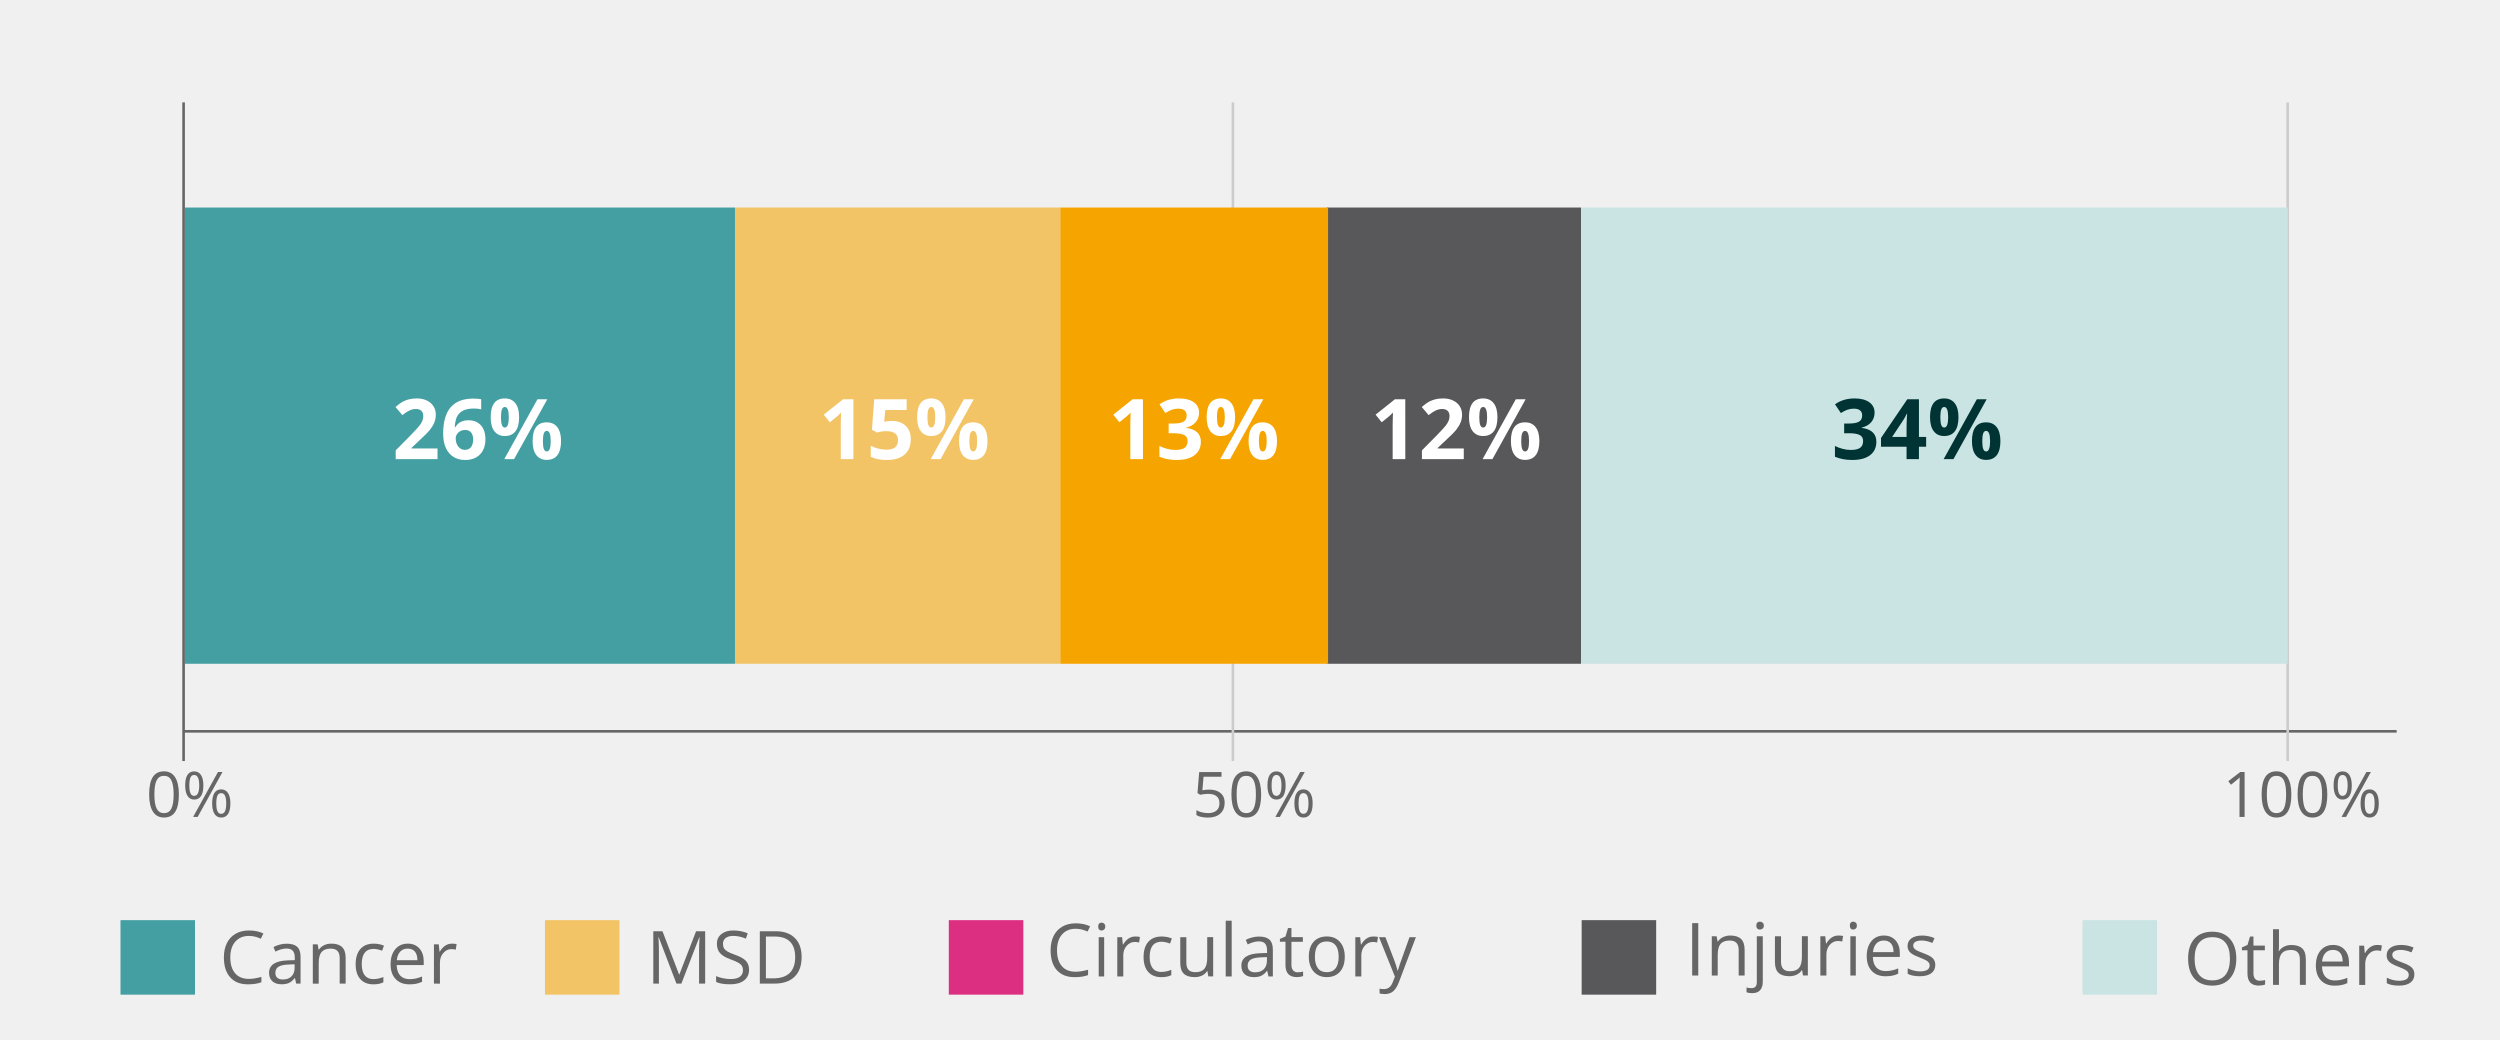
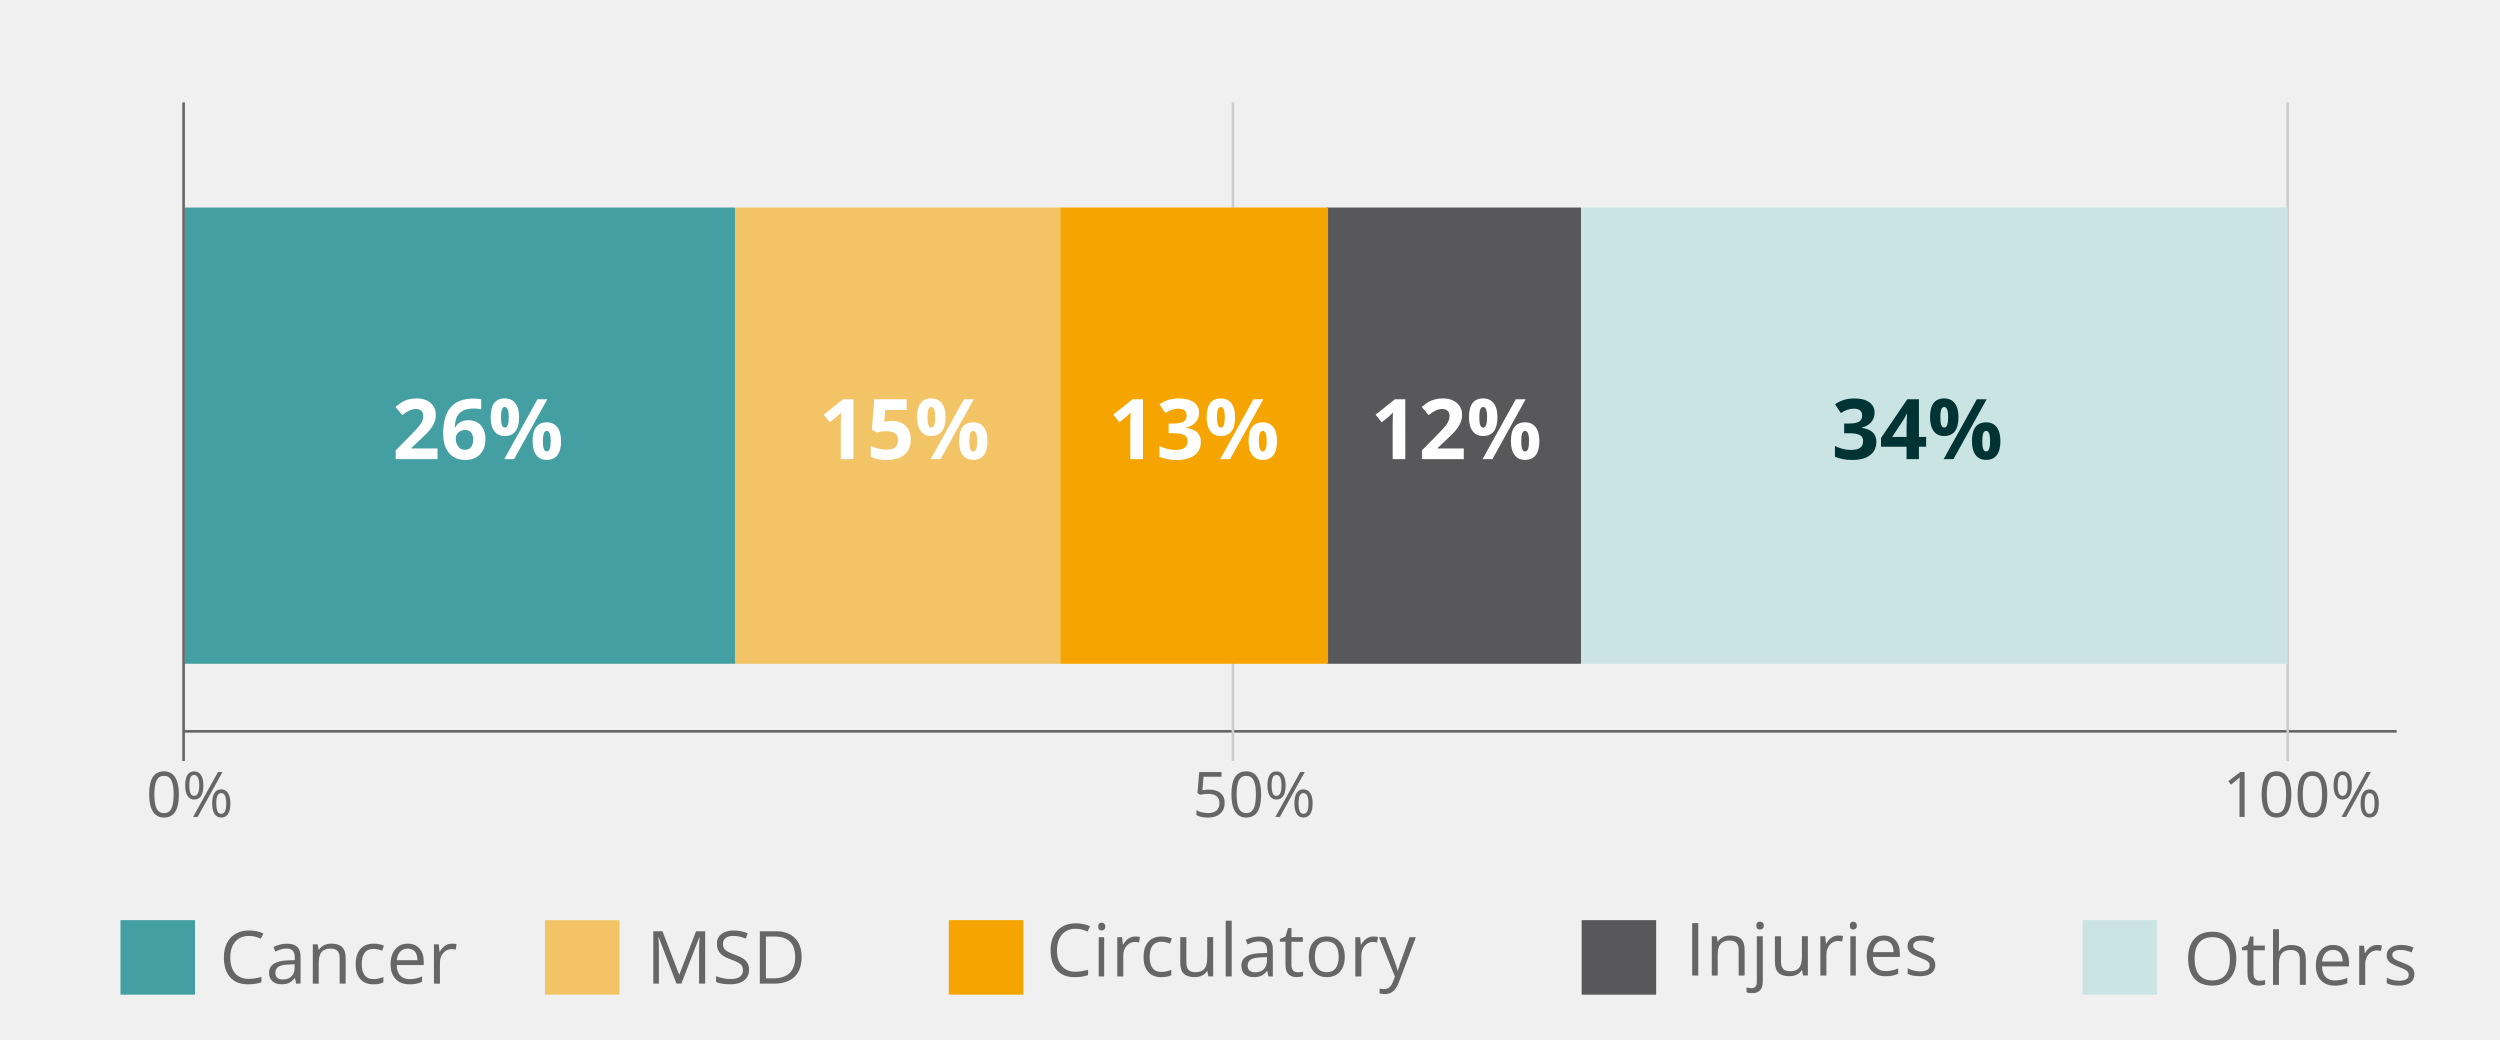
<svg xmlns="http://www.w3.org/2000/svg" version="1.1" id="Capa_1" x="0px" y="0px" width="477px" height="198.425px" viewBox="0 0 477 198.425" enable-background="new 0 0 477 198.425" xml:space="preserve">
  <g id="Capa_1_1_">
</g>
  <rect x="35.281" y="39.598" fill="#449FA2" width="104.954" height="87.048" />
  <line fill="none" stroke="#666666" stroke-width="0.5" stroke-miterlimit="10" x1="35.029" y1="139.537" x2="457.282" y2="139.537" />
  <g>
    <line fill="none" stroke="#CCCCCC" stroke-width="0.5" stroke-miterlimit="10" x1="235.24" y1="145.203" x2="235.24" y2="19.535" />
    <line fill="none" stroke="#CCCCCC" stroke-width="0.5" stroke-miterlimit="10" x1="436.49" y1="145.203" x2="436.49" y2="19.535" />
  </g>
  <g>
    <path fill="#666666" d="M28.46,151.57c0-1.488,0.229-2.598,0.699-3.318c0.466-0.721,1.178-1.082,2.134-1.082   c0.929,0,1.634,0.377,2.116,1.129c0.479,0.758,0.723,1.85,0.723,3.273c0,1.479-0.232,2.588-0.699,3.316   c-0.467,0.73-1.18,1.098-2.14,1.098c-0.925,0-1.628-0.375-2.11-1.121C28.702,154.115,28.46,153.018,28.46,151.57z M29.456,151.57   c0,1.244,0.146,2.148,0.438,2.717c0.293,0.566,0.759,0.854,1.397,0.854c0.646,0,1.116-0.287,1.402-0.86   c0.291-0.572,0.438-1.48,0.438-2.701c0-1.229-0.146-2.127-0.438-2.697c-0.292-0.569-0.759-0.854-1.402-0.854   c-0.645,0-1.104,0.279-1.397,0.847C29.603,149.425,29.456,150.328,29.456,151.57z" />
    <path fill="#666666" d="M35.333,149.854c0-0.886,0.145-1.554,0.433-2.002c0.289-0.446,0.717-0.672,1.281-0.672   c0.563,0,0.997,0.229,1.3,0.694c0.305,0.465,0.455,1.125,0.455,1.979c0,0.895-0.147,1.564-0.445,2.021   c-0.298,0.455-0.729,0.685-1.31,0.685c-0.542,0-0.963-0.231-1.264-0.697C35.484,151.396,35.333,150.727,35.333,149.854z    M36.124,149.854c0,0.666,0.067,1.164,0.217,1.496c0.146,0.334,0.38,0.5,0.706,0.5c0.644,0,0.964-0.666,0.964-1.996   c0-1.326-0.32-1.987-0.964-1.987c-0.325,0-0.563,0.164-0.706,0.493S36.124,149.188,36.124,149.854z M36.848,155.869l4.739-8.566   h0.864l-4.739,8.566H36.848z M40.479,153.289c0-0.887,0.146-1.555,0.438-2.002c0.29-0.449,0.718-0.676,1.286-0.676   c0.552,0,0.979,0.229,1.292,0.688c0.309,0.459,0.463,1.121,0.463,1.988c0,0.887-0.148,1.562-0.446,2.014   c-0.297,0.455-0.732,0.688-1.309,0.688c-0.557,0-0.979-0.23-1.274-0.693C40.626,154.824,40.479,154.158,40.479,153.289z    M41.27,153.289c0,0.668,0.071,1.166,0.217,1.494c0.146,0.328,0.387,0.492,0.711,0.492c0.329,0,0.572-0.16,0.729-0.486   c0.157-0.324,0.235-0.824,0.235-1.5c0-0.666-0.078-1.162-0.235-1.479c-0.155-0.322-0.398-0.479-0.729-0.479   c-0.326,0-0.563,0.158-0.711,0.479C41.341,152.126,41.27,152.623,41.27,153.289z" />
  </g>
  <g>
    <path fill="#666666" d="M228.276,155.518v-0.938c0.272,0.174,0.612,0.313,1.021,0.412c0.406,0.098,0.808,0.146,1.201,0.146   c0.688,0,1.222-0.16,1.604-0.48c0.381-0.324,0.57-0.791,0.57-1.402c0-1.189-0.732-1.787-2.199-1.787   c-0.371,0-0.867,0.059-1.489,0.17l-0.504-0.32l0.325-4.008h4.261v0.895h-3.43l-0.217,2.574c0.449-0.08,0.896-0.121,1.342-0.121   c0.903,0,1.613,0.225,2.132,0.666c0.521,0.443,0.776,1.055,0.776,1.824c0,0.891-0.282,1.584-0.852,2.09   c-0.563,0.508-1.343,0.76-2.335,0.76C229.52,155.986,228.783,155.83,228.276,155.518z" />
    <path fill="#666666" d="M234.955,151.57c0-1.488,0.229-2.598,0.694-3.318c0.471-0.721,1.183-1.082,2.139-1.082   c0.929,0,1.634,0.377,2.112,1.129c0.48,0.758,0.728,1.85,0.728,3.273c0,1.479-0.232,2.588-0.699,3.316   c-0.467,0.73-1.18,1.098-2.14,1.098c-0.93,0-1.628-0.375-2.11-1.121C235.196,154.115,234.955,153.018,234.955,151.57z    M235.951,151.57c0,1.244,0.146,2.148,0.438,2.717c0.293,0.566,0.76,0.854,1.398,0.854c0.646,0,1.111-0.287,1.402-0.86   c0.291-0.572,0.438-1.48,0.438-2.701c0-1.229-0.146-2.127-0.438-2.697c-0.292-0.569-0.758-0.854-1.402-0.854   s-1.105,0.279-1.398,0.847C236.096,149.425,235.951,150.328,235.951,151.57z" />
    <path fill="#666666" d="M241.828,149.854c0-0.886,0.143-1.554,0.432-2.002c0.289-0.446,0.717-0.672,1.281-0.672   c0.563,0,0.998,0.229,1.301,0.694c0.305,0.465,0.455,1.125,0.455,1.979c0,0.895-0.148,1.564-0.445,2.021   c-0.299,0.455-0.729,0.685-1.311,0.685c-0.541,0-0.963-0.231-1.269-0.697C241.979,151.396,241.828,150.727,241.828,149.854z    M242.619,149.854c0,0.666,0.067,1.164,0.217,1.496c0.145,0.334,0.379,0.5,0.705,0.5c0.645,0,0.965-0.666,0.965-1.996   c0-1.326-0.32-1.987-0.965-1.987c-0.324,0-0.563,0.164-0.705,0.493C242.692,148.689,242.619,149.188,242.619,149.854z    M243.342,155.869l4.738-8.566h0.86l-4.735,8.566H243.342z M246.973,153.289c0-0.887,0.146-1.555,0.438-2.002   c0.284-0.449,0.719-0.676,1.28-0.676c0.558,0,0.982,0.229,1.293,0.688c0.313,0.459,0.468,1.121,0.468,1.988   c0,0.887-0.148,1.562-0.447,2.014c-0.297,0.455-0.73,0.688-1.313,0.688c-0.551,0-0.977-0.23-1.271-0.693   C247.121,154.824,246.973,154.158,246.973,153.289z M247.764,153.289c0,0.668,0.072,1.166,0.217,1.494   c0.146,0.328,0.383,0.492,0.711,0.492c0.33,0,0.572-0.16,0.729-0.486c0.158-0.324,0.236-0.824,0.236-1.5   c0-0.666-0.078-1.162-0.236-1.479c-0.156-0.322-0.396-0.479-0.729-0.479c-0.328,0-0.563,0.158-0.711,0.479   C247.836,152.126,247.764,152.623,247.764,153.289z" />
  </g>
  <g>
    <path fill="#666666" d="M425.156,149.055l2.271-1.753h0.842v8.566h-0.973v-6.104c0-0.509,0.018-0.986,0.047-1.438   c-0.082,0.082-0.174,0.168-0.273,0.258c-0.102,0.09-0.563,0.471-1.396,1.146L425.156,149.055z" />
    <path fill="#666666" d="M431.516,151.57c0-1.488,0.234-2.598,0.699-3.318c0.467-0.721,1.178-1.082,2.135-1.082   c0.93,0,1.635,0.377,2.115,1.129c0.479,0.758,0.725,1.85,0.725,3.273c0,1.479-0.234,2.588-0.699,3.316   c-0.467,0.73-1.18,1.098-2.141,1.098c-0.926,0-1.629-0.375-2.109-1.121C431.758,154.115,431.516,153.018,431.516,151.57z    M432.512,151.57c0,1.244,0.146,2.148,0.438,2.717c0.292,0.567,0.763,0.854,1.396,0.854c0.646,0,1.117-0.287,1.406-0.86   c0.291-0.572,0.438-1.48,0.438-2.701c0-1.229-0.146-2.127-0.438-2.697c-0.289-0.569-0.763-0.854-1.406-0.854   s-1.104,0.279-1.396,0.847C432.656,149.425,432.512,150.328,432.512,151.57z" />
    <path fill="#666666" d="M438.379,151.57c0-1.488,0.229-2.598,0.694-3.318c0.47-0.719,1.183-1.082,2.138-1.082   c0.93,0,1.635,0.377,2.112,1.129c0.48,0.758,0.728,1.85,0.728,3.273c0,1.479-0.232,2.588-0.699,3.316   c-0.467,0.73-1.18,1.098-2.141,1.098c-0.929,0-1.627-0.375-2.109-1.121C438.615,154.115,438.379,153.018,438.379,151.57z    M439.375,151.57c0,1.244,0.146,2.148,0.438,2.717c0.293,0.566,0.76,0.854,1.398,0.854c0.646,0,1.11-0.287,1.401-0.86   c0.291-0.572,0.438-1.48,0.438-2.701c0-1.229-0.146-2.127-0.438-2.697c-0.292-0.569-0.76-0.854-1.401-0.854   c-0.645,0-1.105,0.279-1.398,0.847C439.52,149.425,439.375,150.328,439.375,151.57z" />
    <path fill="#666666" d="M445.252,149.854c0-0.886,0.145-1.554,0.434-2.002c0.287-0.446,0.715-0.672,1.279-0.672   c0.563,0,0.998,0.229,1.301,0.694c0.305,0.465,0.455,1.125,0.455,1.979c0,0.895-0.148,1.564-0.445,2.021   c-0.297,0.455-0.734,0.685-1.311,0.685c-0.543,0-0.963-0.231-1.269-0.697C445.401,151.396,445.252,150.727,445.252,149.854z    M446.043,149.854c0,0.666,0.067,1.164,0.217,1.496c0.146,0.334,0.381,0.5,0.705,0.5c0.645,0,0.965-0.666,0.965-1.996   c0-1.326-0.32-1.987-0.965-1.987c-0.324,0-0.563,0.164-0.705,0.493C446.115,148.689,446.043,149.188,446.043,149.854z    M446.766,155.869l4.738-8.566h0.858l-4.733,8.566H446.766z M450.397,153.289c0-0.887,0.145-1.555,0.434-2.002   c0.289-0.449,0.724-0.676,1.285-0.676c0.558,0,0.982,0.229,1.291,0.688c0.313,0.459,0.465,1.121,0.465,1.988   c0,0.887-0.146,1.562-0.442,2.014c-0.297,0.455-0.732,0.688-1.313,0.688c-0.551,0-0.977-0.23-1.271-0.693   C450.545,154.824,450.397,154.158,450.397,153.289z M451.188,153.289c0,0.668,0.07,1.166,0.217,1.494   c0.147,0.328,0.383,0.492,0.711,0.492c0.33,0,0.572-0.16,0.729-0.486c0.158-0.324,0.231-0.824,0.231-1.5   c0-0.666-0.073-1.162-0.231-1.479c-0.154-0.322-0.398-0.479-0.729-0.479s-0.563,0.158-0.711,0.479   C451.258,152.126,451.188,152.623,451.188,153.289z" />
  </g>
  <rect x="253.147" y="39.598" fill="#58585A" width="48.512" height="87.048" />
  <rect x="301.656" y="39.598" fill="#CAE4E4" width="134.832" height="87.048" />
  <g>
    <path fill="#003333" d="M357.67,78.74c0,0.714-0.222,1.32-0.648,1.82c-0.434,0.5-1.039,0.844-1.82,1.031v0.047   c0.922,0.114,1.619,0.395,2.099,0.84c0.473,0.445,0.711,1.046,0.711,1.801c0,1.099-0.398,1.954-1.195,2.566   c-0.797,0.612-1.938,0.918-3.414,0.918c-1.24,0-2.34-0.206-3.297-0.617v-2.055c0.438,0.224,0.93,0.406,1.461,0.547   c0.531,0.141,1.057,0.211,1.578,0.211c0.797,0,1.385-0.136,1.766-0.406c0.379-0.271,0.57-0.706,0.57-1.305   c0-0.536-0.219-0.917-0.656-1.141c-0.437-0.224-1.137-0.336-2.094-0.336h-0.867v-1.852h0.883c0.89,0,1.531-0.116,1.941-0.348   c0.408-0.231,0.613-0.629,0.613-1.191c0-0.864-0.543-1.297-1.625-1.297c-0.375,0-0.763,0.063-1.146,0.188   c-0.389,0.125-0.819,0.341-1.293,0.648l-1.117-1.664c1.041-0.75,2.283-1.125,3.729-1.125c1.182,0,2.113,0.239,2.801,0.719   C357.323,77.22,357.67,77.886,357.67,78.74z" />
    <path fill="#003333" d="M367.506,85.24h-1.375v2.367h-2.359V85.24h-4.875v-1.68l5.008-7.375h2.229v7.18h1.375L367.506,85.24   L367.506,85.24z M363.772,83.365v-1.938c0-0.323,0.012-0.792,0.039-1.406c0.025-0.614,0.047-0.972,0.063-1.07h-0.063   c-0.193,0.427-0.426,0.844-0.695,1.25l-2.094,3.164H363.772z" />
    <path fill="#003333" d="M373.678,79.592c0,1.198-0.232,2.098-0.695,2.699c-0.465,0.602-1.145,0.902-2.039,0.902   c-0.854,0-1.521-0.309-1.992-0.926c-0.469-0.617-0.703-1.509-0.703-2.676c0-2.38,0.898-3.57,2.695-3.57   c0.879,0,1.555,0.309,2.027,0.926C373.442,77.564,373.678,78.446,373.678,79.592z M370.217,79.607c0,0.661,0.059,1.155,0.176,1.48   c0.117,0.325,0.305,0.488,0.566,0.488c0.5,0,0.75-0.656,0.75-1.969c0-1.302-0.25-1.953-0.75-1.953c-0.267,0-0.449,0.16-0.566,0.48   C370.276,78.453,370.217,78.946,370.217,79.607z M379.053,76.186l-6.336,11.422h-1.875l6.336-11.422H379.053z M381.678,84.154   c0,1.192-0.232,2.09-0.695,2.691c-0.465,0.604-1.145,0.902-2.039,0.902c-0.854,0-1.521-0.309-1.992-0.926   c-0.469-0.617-0.703-1.507-0.703-2.668c0-2.38,0.898-3.57,2.695-3.57c0.879,0,1.555,0.309,2.027,0.926   C381.442,82.127,381.678,83.009,381.678,84.154z M378.217,84.17c0,0.661,0.059,1.155,0.176,1.48   c0.117,0.325,0.305,0.488,0.566,0.488c0.5,0,0.75-0.656,0.75-1.969c0-1.302-0.25-1.953-0.75-1.953c-0.267,0-0.449,0.16-0.566,0.48   C378.276,83.016,378.217,83.509,378.217,84.17z" />
  </g>
  <g>
    <path fill="#FFFFFF" d="M268.133,87.607h-2.414v-6.609l0.023-1.086l0.034-1.188c-0.396,0.401-0.68,0.664-0.836,0.789l-1.313,1.055   l-1.164-1.453l3.68-2.93h1.984L268.133,87.607L268.133,87.607z" />
    <path fill="#FFFFFF" d="M279.281,87.607h-7.979v-1.68l2.867-2.898c0.85-0.87,1.399-1.473,1.664-1.809   c0.262-0.336,0.444-0.646,0.563-0.934c0.115-0.286,0.172-0.583,0.172-0.891c0-0.458-0.125-0.8-0.379-1.023   c-0.252-0.224-0.59-0.336-1.012-0.336c-0.441,0-0.871,0.102-1.289,0.305c-0.416,0.203-0.854,0.492-1.305,0.867l-1.313-1.555   c0.563-0.479,1.029-0.817,1.398-1.016c0.371-0.198,0.771-0.351,1.211-0.457c0.438-0.106,0.928-0.16,1.469-0.16   c0.715,0,1.344,0.13,1.891,0.391c0.551,0.261,0.978,0.625,1.273,1.094c0.303,0.469,0.453,1.005,0.453,1.609   c0,0.526-0.092,1.02-0.277,1.479c-0.184,0.461-0.471,0.934-0.854,1.418c-0.392,0.484-1.07,1.175-2.056,2.07l-1.469,1.383v0.109   h4.979v2.034H279.281z" />
    <path fill="#FFFFFF" d="M285.711,79.592c0,1.198-0.23,2.098-0.695,2.699c-0.463,0.602-1.143,0.902-2.039,0.902   c-0.854,0-1.521-0.309-1.992-0.926c-0.469-0.617-0.703-1.509-0.703-2.676c0-2.38,0.898-3.57,2.695-3.57   c0.881,0,1.562,0.309,2.027,0.926C285.477,77.564,285.711,78.446,285.711,79.592z M282.25,79.607c0,0.661,0.059,1.155,0.176,1.48   c0.117,0.325,0.307,0.488,0.566,0.488c0.5,0,0.75-0.656,0.75-1.969c0-1.302-0.25-1.953-0.75-1.953c-0.265,0-0.449,0.16-0.566,0.48   C282.309,78.453,282.25,78.946,282.25,79.607z M291.086,76.186l-6.336,11.422h-1.875l6.336-11.422H291.086z M293.711,84.154   c0,1.192-0.23,2.09-0.695,2.691c-0.463,0.604-1.143,0.902-2.039,0.902c-0.854,0-1.521-0.309-1.992-0.926   c-0.469-0.617-0.703-1.507-0.703-2.668c0-2.38,0.898-3.57,2.695-3.57c0.881,0,1.562,0.309,2.027,0.926   C293.477,82.127,293.711,83.009,293.711,84.154z M290.25,84.17c0,0.661,0.059,1.155,0.176,1.48   c0.117,0.325,0.307,0.488,0.566,0.488c0.5,0,0.75-0.656,0.75-1.969c0-1.302-0.25-1.953-0.75-1.953c-0.265,0-0.449,0.16-0.566,0.48   C290.309,83.016,290.25,83.509,290.25,84.17z" />
  </g>
  <g>
    <rect x="140.235" y="39.598" fill="#F2C466" width="62.075" height="87.048" />
    <g>
      <path fill="#FFFFFF" d="M162.835,87.607h-2.414v-6.609l0.021-1.086l0.039-1.188c-0.396,0.401-0.68,0.664-0.836,0.789l-1.313,1.055    l-1.164-1.453l3.68-2.93h1.984L162.835,87.607L162.835,87.607z" />
      <path fill="#FFFFFF" d="M170.156,80.311c1.104,0,1.98,0.31,2.639,0.93c0.652,0.62,0.979,1.469,0.979,2.547    c0,1.276-0.394,2.258-1.18,2.945s-1.911,1.031-3.375,1.031c-1.271,0-2.297-0.206-3.078-0.617v-2.086    c0.411,0.219,0.896,0.397,1.438,0.535c0.547,0.138,1.063,0.207,1.555,0.207c1.474,0,2.211-0.604,2.211-1.813    c0-1.151-0.763-1.727-2.289-1.727c-0.276,0-0.581,0.027-0.914,0.082c-0.333,0.055-0.604,0.113-0.813,0.176l-0.961-0.516l0.43-5.82    h6.195v2.047h-4.078l-0.211,2.242l0.271-0.055C169.293,80.347,169.686,80.311,170.156,80.311z" />
      <path fill="#FFFFFF" d="M180.413,79.592c0,1.198-0.231,2.098-0.695,2.699s-1.144,0.902-2.039,0.902    c-0.856,0-1.521-0.309-1.992-0.926c-0.469-0.617-0.703-1.509-0.703-2.676c0-2.38,0.898-3.57,2.695-3.57    c0.88,0,1.556,0.309,2.027,0.926C180.177,77.564,180.413,78.446,180.413,79.592z M176.952,79.607c0,0.661,0.059,1.155,0.176,1.48    c0.117,0.325,0.306,0.488,0.563,0.488c0.5,0,0.75-0.656,0.75-1.969c0-1.302-0.25-1.953-0.75-1.953c-0.261,0-0.444,0.16-0.563,0.48    C177.011,78.453,176.952,78.946,176.952,79.607z M185.788,76.186l-6.336,11.422h-1.875l6.336-11.422H185.788z M188.413,84.154    c0,1.192-0.232,2.09-0.696,2.691c-0.464,0.604-1.146,0.902-2.039,0.902c-0.859,0-1.521-0.309-1.992-0.926    c-0.469-0.617-0.703-1.507-0.703-2.668c0-2.38,0.898-3.57,2.695-3.57c0.88,0,1.556,0.309,2.027,0.926    C188.177,82.127,188.413,83.009,188.413,84.154z M184.952,84.17c0,0.661,0.059,1.155,0.176,1.48    c0.117,0.325,0.306,0.488,0.563,0.488c0.5,0,0.75-0.656,0.75-1.969c0-1.302-0.25-1.953-0.75-1.953c-0.261,0-0.444,0.16-0.563,0.48    C185.011,83.016,184.952,83.509,184.952,84.17z" />
    </g>
  </g>
  <g>
    <rect x="202.31" y="39.598" fill="#F6A400" width="51.088" height="87.048" />
    <g>
      <path fill="#FFFFFF" d="M218.079,87.607h-2.414v-6.609l0.021-1.086l0.039-1.188c-0.396,0.401-0.68,0.664-0.836,0.789l-1.313,1.055    l-1.164-1.453l3.68-2.93h1.984L218.079,87.607L218.079,87.607z" />
      <path fill="#FFFFFF" d="M228.782,78.74c0,0.714-0.221,1.32-0.648,1.82s-1.039,0.844-1.82,1.031v0.047    c0.925,0.114,1.62,0.395,2.099,0.84c0.474,0.445,0.711,1.046,0.711,1.801c0,1.099-0.398,1.954-1.195,2.566    c-0.797,0.612-1.935,0.918-3.414,0.918c-1.239,0-2.339-0.206-3.297-0.617v-2.055c0.442,0.224,0.93,0.406,1.461,0.547    c0.531,0.141,1.059,0.211,1.578,0.211c0.797,0,1.386-0.136,1.766-0.406c0.381-0.27,0.57-0.706,0.57-1.305    c0-0.536-0.219-0.917-0.656-1.141c-0.437-0.224-1.136-0.336-2.094-0.336h-0.867v-1.852h0.883c0.891,0,1.532-0.116,1.941-0.348    s0.613-0.629,0.613-1.191c0-0.864-0.542-1.297-1.625-1.297c-0.375,0-0.759,0.063-1.146,0.188s-0.814,0.341-1.293,0.648    l-1.117-1.664c1.042-0.75,2.284-1.125,3.729-1.125c1.183,0,2.116,0.239,2.801,0.719C228.442,77.219,228.782,77.886,228.782,78.74z    " />
      <path fill="#FFFFFF" d="M235.657,79.592c0,1.198-0.231,2.098-0.695,2.699s-1.146,0.902-2.039,0.902    c-0.859,0-1.521-0.309-1.992-0.926c-0.469-0.617-0.703-1.509-0.703-2.676c0-2.38,0.898-3.57,2.695-3.57    c0.88,0,1.556,0.309,2.027,0.926C235.421,77.564,235.657,78.446,235.657,79.592z M232.197,79.607c0,0.661,0.061,1.155,0.178,1.48    c0.117,0.325,0.306,0.488,0.563,0.488c0.5,0,0.75-0.656,0.75-1.969c0-1.302-0.25-1.953-0.75-1.953c-0.261,0-0.444,0.16-0.563,0.48    C232.255,78.453,232.197,78.946,232.197,79.607z M241.032,76.186l-6.338,11.422h-1.875l6.338-11.422H241.032z M243.657,84.154    c0,1.192-0.231,2.09-0.695,2.691c-0.464,0.601-1.146,0.902-2.039,0.902c-0.859,0-1.521-0.309-1.992-0.926    c-0.469-0.617-0.703-1.507-0.703-2.668c0-2.38,0.898-3.57,2.695-3.57c0.88,0,1.556,0.309,2.027,0.926    C243.421,82.126,243.657,83.009,243.657,84.154z M240.197,84.17c0,0.661,0.061,1.155,0.178,1.48    c0.117,0.325,0.306,0.488,0.563,0.488c0.5,0,0.75-0.656,0.75-1.969c0-1.302-0.25-1.953-0.75-1.953c-0.261,0-0.444,0.16-0.563,0.48    C240.255,83.016,240.197,83.509,240.197,84.17z" />
    </g>
  </g>
  <g>
    <path fill="#FFFFFF" d="M83.484,87.607H75.5v-1.68l2.867-2.898c0.849-0.87,1.398-1.473,1.659-1.809   c0.266-0.336,0.448-0.646,0.563-0.934s0.172-0.583,0.172-0.891c0-0.458-0.126-0.8-0.379-1.023c-0.253-0.223-0.59-0.336-1.012-0.336   c-0.442,0-0.872,0.102-1.289,0.305c-0.417,0.203-0.854,0.492-1.31,0.867l-1.313-1.555c0.563-0.479,1.027-0.817,1.396-1.016   c0.369-0.199,0.772-0.351,1.212-0.457c0.438-0.106,0.93-0.16,1.472-0.16c0.714,0,1.344,0.13,1.891,0.391   c0.547,0.261,0.975,0.625,1.273,1.094c0.301,0.469,0.452,1.005,0.452,1.609c0,0.526-0.097,1.02-0.276,1.479   c-0.186,0.46-0.472,0.934-0.859,1.418c-0.387,0.484-1.066,1.175-2.051,2.07L78.5,85.464v0.109h4.977v2.034H83.484z" />
    <path fill="#FFFFFF" d="M84.554,82.756c0-2.261,0.479-3.942,1.434-5.047c0.956-1.105,2.392-1.656,4.293-1.656   c0.651,0,1.161,0.039,1.531,0.117v1.93c-0.464-0.104-0.922-0.156-1.375-0.156c-0.828,0-1.504,0.125-2.022,0.375   c-0.523,0.25-0.915,0.62-1.181,1.109c-0.261,0.489-0.414,1.185-0.461,2.086h0.104c0.516-0.886,1.341-1.328,2.477-1.328   c1.021,0,1.82,0.32,2.398,0.961s0.867,1.526,0.867,2.656c0,1.219-0.349,2.184-1.031,2.896c-0.688,0.711-1.646,1.066-2.859,1.066   c-0.844,0-1.579-0.195-2.207-0.586c-0.628-0.391-1.107-0.961-1.453-1.711C84.726,84.717,84.554,83.813,84.554,82.756z    M88.679,85.834c0.516,0,0.911-0.173,1.188-0.52c0.272-0.347,0.409-0.84,0.409-1.48c0-0.558-0.129-0.996-0.387-1.316   s-0.646-0.48-1.168-0.48c-0.489,0-0.907,0.159-1.254,0.477s-0.52,0.688-0.52,1.109c0,0.62,0.159,1.144,0.483,1.57   C87.765,85.62,88.179,85.834,88.679,85.834z" />
    <path fill="#FFFFFF" d="M99.047,79.592c0,1.198-0.231,2.098-0.695,2.699s-1.144,0.902-2.039,0.902   c-0.854,0-1.521-0.309-1.992-0.926c-0.469-0.617-0.698-1.509-0.698-2.676c0-2.38,0.896-3.57,2.69-3.57   c0.88,0,1.561,0.309,2.027,0.926C98.811,77.564,99.047,78.446,99.047,79.592z M95.586,79.607c0,0.661,0.059,1.155,0.176,1.48   c0.117,0.325,0.306,0.488,0.566,0.488c0.5,0,0.75-0.656,0.75-1.969c0-1.302-0.25-1.953-0.75-1.953c-0.266,0-0.449,0.16-0.566,0.48   C95.645,78.453,95.586,78.946,95.586,79.607z M104.422,76.186l-6.336,11.422h-1.875l6.336-11.422H104.422z M107.047,84.154   c0,1.192-0.231,2.09-0.695,2.691c-0.464,0.601-1.144,0.902-2.039,0.902c-0.854,0-1.521-0.309-1.992-0.926   c-0.469-0.617-0.698-1.507-0.698-2.668c0-2.38,0.896-3.57,2.69-3.57c0.88,0,1.561,0.309,2.027,0.926   C106.811,82.126,107.047,83.009,107.047,84.154z M103.586,84.17c0,0.661,0.059,1.155,0.176,1.48   c0.117,0.325,0.306,0.488,0.566,0.488c0.5,0,0.75-0.656,0.75-1.969c0-1.302-0.25-1.953-0.75-1.953c-0.266,0-0.449,0.16-0.566,0.48   C103.645,83.016,103.586,83.509,103.586,84.17z" />
  </g>
  <line fill="none" stroke="#666666" stroke-width="0.5" stroke-miterlimit="10" x1="35.029" y1="145.203" x2="35.029" y2="19.535" />
  <g>
    <g>
      <rect x="22.99" y="175.564" fill="#449FA2" width="14.217" height="14.217" />
      <g>
        <path fill="#666666" d="M42.717,182.66c0-1.029,0.188-1.932,0.57-2.707c0.381-0.771,0.936-1.369,1.662-1.789     c0.725-0.418,1.577-0.629,2.563-0.629c1.049,0,1.965,0.191,2.748,0.574l-0.492,0.998c-0.756-0.355-1.516-0.533-2.271-0.533     c-1.103,0-1.965,0.365-2.604,1.098c-0.635,0.73-0.953,1.73-0.953,3.002c0,1.311,0.312,2.316,0.921,3.027     c0.612,0.713,1.485,1.07,2.62,1.07c0.697,0,1.492-0.125,2.392-0.377v1.021c-0.691,0.262-1.553,0.396-2.563,0.396     c-1.475,0-2.604-0.446-3.396-1.343C43.115,185.576,42.717,184.307,42.717,182.66z" />
        <path fill="#666666" d="M51.336,185.609c0-1.51,1.213-2.301,3.637-2.373l1.271-0.041v-0.471c0-0.598-0.125-1.035-0.379-1.318     c-0.257-0.283-0.654-0.426-1.216-0.426c-0.623,0-1.323,0.191-2.11,0.582l-0.354-0.871c0.369-0.197,0.771-0.354,1.213-0.465     c0.438-0.111,0.881-0.168,1.322-0.168c0.896,0,1.555,0.195,1.982,0.594c0.43,0.396,0.646,1.033,0.646,1.908v5.109h-0.84     l-0.229-1.053h-0.05c-0.373,0.463-0.746,0.775-1.117,0.939c-0.364,0.164-0.832,0.244-1.389,0.244c-0.746,0-1.33-0.188-1.754-0.57     C51.547,186.855,51.336,186.314,51.336,185.609z M52.541,185.623c0,0.412,0.123,0.729,0.371,0.941s0.594,0.32,1.041,0.32     c0.705,0,1.258-0.191,1.655-0.584c0.404-0.389,0.604-0.934,0.604-1.635v-0.684l-1.133,0.051c-0.898,0.029-1.55,0.174-1.947,0.424     C52.74,184.708,52.541,185.098,52.541,185.623z" />
        <path fill="#666666" d="M59.683,187.673v-7.491h0.924l0.188,1.012h0.057c0.23-0.362,0.563-0.646,0.979-0.849     c0.42-0.2,0.887-0.301,1.397-0.301c0.9,0,1.582,0.217,2.035,0.649c0.455,0.438,0.688,1.134,0.688,2.091v4.889h-1.139v-4.854     c0-0.612-0.141-1.067-0.418-1.37c-0.272-0.302-0.713-0.451-1.307-0.451c-0.781,0-1.355,0.211-1.723,0.637     c-0.365,0.431-0.552,1.125-0.552,2.105v3.938H59.68L59.683,187.673L59.683,187.673z" />
        <path fill="#666666" d="M67.859,183.977c0-1.254,0.306-2.224,0.898-2.906c0.6-0.685,1.457-1.024,2.574-1.024     c0.354,0,0.721,0.039,1.08,0.117c0.354,0.076,0.643,0.168,0.848,0.272l-0.35,0.963c-0.25-0.103-0.523-0.185-0.82-0.25     c-0.295-0.063-0.557-0.101-0.785-0.101c-1.521,0-2.283,0.974-2.283,2.912c0,0.922,0.188,1.627,0.562,2.119     s0.922,0.735,1.647,0.735c0.623,0,1.269-0.135,1.92-0.399v1.004c-0.502,0.263-1.133,0.392-1.895,0.392     c-1.084,0-1.922-0.334-2.512-1.002C68.154,186.143,67.859,185.197,67.859,183.977z" />
        <path fill="#666666" d="M74.525,183.988c0-1.207,0.295-2.166,0.894-2.877c0.594-0.711,1.391-1.066,2.391-1.066     c0.938,0,1.676,0.313,2.221,0.93c0.547,0.613,0.816,1.438,0.816,2.439v0.719H75.69c0.021,0.885,0.246,1.551,0.668,2.002     c0.422,0.457,1.021,0.689,1.785,0.689c0.803,0,1.602-0.171,2.385-0.507v1.015c-0.396,0.172-0.774,0.297-1.135,0.371     c-0.354,0.073-0.787,0.11-1.291,0.11c-1.104,0-1.979-0.336-2.615-1.015C74.845,186.123,74.525,185.188,74.525,183.988z      M75.713,183.208h3.926c0-0.715-0.16-1.267-0.479-1.646c-0.318-0.381-0.775-0.569-1.369-0.569c-0.604,0-1.084,0.194-1.439,0.588     C75.988,181.975,75.777,182.518,75.713,183.208z" />
        <path fill="#666666" d="M82.795,187.673v-7.491h0.924l0.139,1.396h0.063c0.274-0.49,0.608-0.867,1.006-1.134     c0.395-0.267,0.822-0.397,1.293-0.397c0.332,0,0.633,0.027,0.896,0.084l-0.155,1.063c-0.313-0.065-0.582-0.104-0.82-0.104     c-0.604,0-1.123,0.246-1.555,0.738c-0.435,0.489-0.646,1.104-0.646,1.836v4.017L82.795,187.673L82.795,187.673z" />
      </g>
    </g>
    <g>
-       <rect x="181.031" y="175.564" fill="#DC2F82" width="14.222" height="14.217" />
+       <rect x="181.031" y="175.564" fill="#F6A400" width="14.222" height="14.217" />
      <g>
        <path fill="#666666" d="M200.453,181.294c0-1.028,0.188-1.935,0.569-2.705c0.381-0.772,0.938-1.371,1.661-1.789     c0.728-0.42,1.582-0.629,2.565-0.629c1.048,0,1.964,0.188,2.748,0.572l-0.492,0.998c-0.756-0.354-1.518-0.531-2.271-0.531     c-1.098,0-1.965,0.363-2.602,1.097c-0.636,0.729-0.953,1.729-0.953,3.002c0,1.308,0.307,2.315,0.919,3.028     s1.486,1.068,2.622,1.068c0.696,0,1.492-0.125,2.386-0.38v1.021c-0.688,0.266-1.547,0.396-2.563,0.396     c-1.477,0-2.604-0.445-3.4-1.342C200.851,184.21,200.453,182.941,200.453,181.294z" />
        <path fill="#666666" d="M209.538,176.785c0-0.26,0.063-0.449,0.179-0.57c0.118-0.115,0.266-0.182,0.438-0.182     c0.197,0,0.366,0.063,0.51,0.186c0.146,0.123,0.217,0.314,0.217,0.566c0,0.254-0.07,0.445-0.217,0.572     c-0.145,0.125-0.313,0.188-0.51,0.188c-0.176,0-0.32-0.063-0.438-0.188C209.598,177.232,209.538,177.041,209.538,176.785z      M209.635,186.309v-7.492h1.039v7.492H209.635z" />
        <path fill="#666666" d="M213.176,186.309v-7.492h0.924l0.139,1.396h0.063c0.276-0.483,0.611-0.86,1.007-1.133     c0.394-0.267,0.822-0.396,1.292-0.396c0.333,0,0.631,0.026,0.896,0.082l-0.154,1.06c-0.313-0.066-0.583-0.103-0.819-0.103     c-0.604,0-1.125,0.245-1.556,0.735c-0.434,0.492-0.646,1.104-0.646,1.838v4.017h-1.138L213.176,186.309L213.176,186.309z" />
        <path fill="#666666" d="M218.193,182.611c0-1.254,0.302-2.223,0.898-2.906c0.6-0.682,1.457-1.021,2.574-1.021     c0.355,0,0.72,0.039,1.077,0.112c0.358,0.078,0.646,0.17,0.851,0.272l-0.352,0.964c-0.25-0.101-0.521-0.185-0.817-0.25     c-0.296-0.064-0.563-0.099-0.785-0.099c-1.521,0-2.283,0.971-2.283,2.911c0,0.921,0.188,1.628,0.559,2.117     c0.371,0.492,0.925,0.736,1.649,0.736c0.625,0,1.267-0.138,1.921-0.402v1.009c-0.501,0.26-1.132,0.389-1.895,0.389     c-1.084,0-1.922-0.334-2.515-1.002C218.488,184.777,218.193,183.832,218.193,182.611z" />
        <path fill="#666666" d="M225.193,183.718v-4.901h1.162v4.86c0,0.609,0.141,1.064,0.416,1.367     c0.277,0.302,0.712,0.449,1.306,0.449c0.78,0,1.354-0.213,1.719-0.646c0.356-0.433,0.542-1.127,0.542-2.103v-3.938h1.135v7.492     h-0.923l-0.178-1.006h-0.063c-0.23,0.369-0.555,0.649-0.967,0.85c-0.412,0.195-0.881,0.293-1.408,0.293     c-0.916,0-1.604-0.217-2.057-0.648C225.421,185.365,225.193,184.669,225.193,183.718z" />
        <path fill="#666666" d="M233.867,186.309v-10.638h1.138v10.638H233.867z" />
        <path fill="#666666" d="M236.849,184.244c0-1.51,1.211-2.301,3.635-2.373l1.272-0.041v-0.471c0-0.596-0.126-1.035-0.379-1.316     c-0.252-0.285-0.655-0.428-1.211-0.428c-0.623,0-1.328,0.193-2.115,0.582l-0.354-0.871c0.369-0.197,0.773-0.354,1.215-0.465     c0.438-0.111,0.883-0.168,1.321-0.168c0.896,0,1.555,0.197,1.982,0.594c0.431,0.398,0.646,1.033,0.646,1.908v5.113h-0.841     l-0.227-1.057h-0.06c-0.373,0.465-0.745,0.779-1.114,0.94c-0.368,0.163-0.833,0.245-1.391,0.245     c-0.746,0-1.331-0.188-1.755-0.568C237.06,185.49,236.849,184.949,236.849,184.244z M238.052,184.259     c0,0.412,0.124,0.726,0.372,0.939c0.248,0.215,0.596,0.319,1.041,0.319c0.705,0,1.26-0.19,1.661-0.584     c0.398-0.394,0.604-0.938,0.604-1.64v-0.68l-1.133,0.049c-0.9,0.031-1.551,0.172-1.948,0.422     C238.251,183.343,238.052,183.732,238.052,184.259z" />
        <path fill="#666666" d="M244.203,179.697v-0.547l1.071-0.471l0.479-1.604h0.653v1.732h2.177v0.883h-2.177v4.424     c0,0.447,0.105,0.799,0.319,1.041c0.214,0.238,0.508,0.359,0.882,0.359c0.201,0,0.396-0.02,0.581-0.045     c0.188-0.029,0.335-0.063,0.444-0.096v0.855c-0.123,0.061-0.305,0.105-0.543,0.146c-0.239,0.039-0.455,0.058-0.646,0.058     c-1.444,0-2.174-0.765-2.174-2.289v-4.457h-1.07L244.203,179.697L244.203,179.697z" />
        <path fill="#666666" d="M249.72,182.548c0-1.219,0.305-2.168,0.913-2.85c0.604-0.683,1.454-1.021,2.536-1.021     c1.045,0,1.875,0.35,2.488,1.045c0.614,0.695,0.926,1.639,0.926,2.824c0,1.225-0.312,2.18-0.923,2.865     c-0.61,0.688-1.46,1.025-2.542,1.025c-0.668,0-1.263-0.152-1.776-0.477c-0.521-0.313-0.918-0.768-1.199-1.354     C249.86,184.027,249.72,183.339,249.72,182.548z M250.883,182.548c0,0.959,0.188,1.688,0.575,2.191     c0.383,0.504,0.942,0.754,1.688,0.754s1.313-0.25,1.693-0.75c0.386-0.5,0.579-1.229,0.579-2.195c0-0.955-0.192-1.68-0.579-2.176     c-0.389-0.494-0.954-0.742-1.708-0.742c-0.743,0-1.311,0.244-1.688,0.729C251.068,180.85,250.883,181.58,250.883,182.548z" />
        <path fill="#666666" d="M258.594,186.309v-7.492h0.924l0.141,1.396h0.062c0.276-0.483,0.611-0.86,1.007-1.133     c0.394-0.267,0.822-0.396,1.291-0.396c0.333,0,0.631,0.026,0.896,0.082l-0.154,1.06c-0.313-0.066-0.583-0.103-0.82-0.103     c-0.604,0-1.124,0.245-1.555,0.735c-0.434,0.492-0.646,1.104-0.646,1.838v4.017H258.6v-0.004H258.594z" />
        <path fill="#666666" d="M263.118,178.816h1.22l1.641,4.271c0.36,0.976,0.583,1.679,0.671,2.104h0.057     c0.062-0.229,0.187-0.629,0.373-1.188c0.188-0.563,0.811-2.291,1.854-5.188h1.217l-3.22,8.531     c-0.318,0.842-0.69,1.438-1.118,1.795c-0.426,0.354-0.948,0.527-1.566,0.527c-0.349,0-0.688-0.039-1.022-0.115v-0.916     c0.25,0.055,0.531,0.082,0.841,0.082c0.779,0,1.335-0.438,1.668-1.313l0.417-1.064L263.118,178.816z" />
      </g>
    </g>
    <rect x="397.348" y="175.564" fill="#CAE4E4" width="14.217" height="14.217" />
    <g>
      <path fill="#666666" d="M417.491,182.906c0-1.631,0.402-2.895,1.203-3.789c0.808-0.896,1.941-1.348,3.418-1.348    c1.438,0,2.563,0.457,3.363,1.369c0.807,0.912,1.211,2.172,1.211,3.777c0,1.6-0.404,2.854-1.213,3.77    c-0.813,0.916-1.938,1.373-3.375,1.373c-1.471,0-2.607-0.449-3.406-1.35C417.897,185.813,417.491,184.544,417.491,182.906z     M418.729,182.919c0,1.354,0.287,2.383,0.863,3.084s1.414,1.054,2.514,1.054c1.105,0,1.943-0.353,2.508-1.05    c0.566-0.696,0.853-1.729,0.853-3.088c0-1.353-0.279-2.369-0.849-3.063c-0.563-0.694-1.395-1.043-2.498-1.043    c-1.103,0-1.944,0.351-2.521,1.052C419.016,180.563,418.729,181.582,418.729,182.919z" />
      <path fill="#666666" d="M427.758,181.313v-0.547l1.067-0.474l0.48-1.604h0.656v1.733h2.174v0.886h-2.174v4.42    c0,0.45,0.104,0.799,0.315,1.041c0.217,0.239,0.511,0.358,0.883,0.358c0.199,0,0.396-0.014,0.58-0.045    c0.188-0.024,0.335-0.062,0.443-0.092v0.856c-0.123,0.06-0.303,0.104-0.543,0.146c-0.238,0.039-0.455,0.061-0.646,0.061    c-1.446,0-2.176-0.766-2.176-2.288v-4.457h-1.066v0.003L427.758,181.313L427.758,181.313z" />
      <path fill="#666666" d="M433.692,187.923v-10.637h1.135v3.219c0,0.39-0.018,0.709-0.055,0.965h0.068    c0.223-0.358,0.541-0.645,0.953-0.852c0.407-0.207,0.883-0.313,1.407-0.313c0.916,0,1.604,0.217,2.063,0.649    c0.459,0.438,0.688,1.127,0.688,2.076v4.887h-1.135v-4.848c0-0.609-0.139-1.064-0.416-1.365c-0.279-0.303-0.715-0.451-1.307-0.451    c-0.789,0-1.363,0.215-1.729,0.644c-0.356,0.433-0.543,1.131-0.543,2.104v3.916h-1.135L433.692,187.923L433.692,187.923z" />
      <path fill="#666666" d="M441.865,184.236c0-1.205,0.297-2.166,0.896-2.877c0.594-0.711,1.389-1.064,2.389-1.064    c0.938,0,1.676,0.313,2.221,0.929c0.545,0.614,0.818,1.437,0.818,2.44v0.719h-5.154c0.023,0.885,0.244,1.55,0.668,2.002    c0.422,0.457,1.021,0.689,1.783,0.689c0.805,0,1.602-0.171,2.385-0.507v1.015c-0.396,0.172-0.772,0.297-1.135,0.371    c-0.354,0.073-0.787,0.11-1.291,0.11c-1.104,0-1.977-0.336-2.615-1.015C442.189,186.373,441.865,185.438,441.865,184.236z     M443.057,183.458h3.924c0-0.715-0.16-1.269-0.479-1.646c-0.318-0.381-0.775-0.568-1.369-0.568c-0.604,0-1.082,0.193-1.441,0.588    C443.327,182.225,443.116,182.768,443.057,183.458z" />
      <path fill="#666666" d="M450.139,187.923v-7.491h0.924l0.139,1.396h0.063c0.272-0.49,0.608-0.867,1.006-1.134    c0.393-0.267,0.822-0.397,1.293-0.397c0.332,0,0.631,0.027,0.896,0.084l-0.154,1.062c-0.313-0.063-0.584-0.104-0.82-0.104    c-0.604,0-1.125,0.246-1.555,0.738c-0.437,0.49-0.646,1.104-0.646,1.836v4.016L450.139,187.923L450.139,187.923z" />
      <path fill="#666666" d="M455.375,182.271c0-0.611,0.243-1.096,0.739-1.447c0.496-0.351,1.183-0.529,2.041-0.529    c0.808,0,1.586,0.164,2.354,0.492l-0.396,0.924c-0.748-0.311-1.428-0.467-2.037-0.467c-0.539,0-0.938,0.086-1.219,0.254    c-0.271,0.17-0.41,0.402-0.41,0.699c0,0.201,0.055,0.371,0.154,0.514c0.102,0.146,0.268,0.275,0.496,0.404    c0.228,0.129,0.666,0.313,1.313,0.555c0.894,0.324,1.486,0.65,1.793,0.98c0.312,0.328,0.459,0.742,0.459,1.24    c0,0.691-0.258,1.229-0.771,1.604c-0.516,0.377-1.24,0.564-2.174,0.564c-0.992,0-1.771-0.154-2.32-0.467v-1.047    c0.359,0.186,0.744,0.326,1.156,0.434c0.412,0.104,0.809,0.154,1.188,0.154c0.601,0,1.056-0.094,1.371-0.281    c0.32-0.189,0.479-0.479,0.479-0.867c0-0.291-0.127-0.541-0.379-0.75c-0.261-0.207-0.748-0.453-1.484-0.736    c-0.697-0.26-1.193-0.488-1.486-0.682s-0.51-0.414-0.647-0.662C455.448,182.91,455.375,182.615,455.375,182.271z" />
    </g>
    <g>
      <rect x="103.981" y="175.564" fill="#F2C466" width="14.216" height="14.217" />
      <g>
        <path fill="#666666" d="M124.65,187.673v-9.993h1.75l3.166,8.243h0.057l3.189-8.243h1.733v9.993h-1.162v-6.438     c0-0.737,0.033-1.541,0.099-2.405h-0.058l-3.418,8.846h-0.938l-3.392-8.854h-0.057c0.063,0.703,0.098,1.537,0.098,2.503v6.354     L124.65,187.673L124.65,187.673z" />
        <path fill="#666666" d="M136.63,187.357v-1.113c0.41,0.174,0.854,0.313,1.343,0.41c0.479,0.1,0.961,0.148,1.438,0.148     c0.773,0,1.357-0.145,1.752-0.439c0.396-0.295,0.592-0.703,0.592-1.229c0-0.348-0.067-0.631-0.211-0.854     c-0.141-0.221-0.371-0.426-0.695-0.61c-0.325-0.188-0.821-0.396-1.489-0.637c-0.933-0.334-1.596-0.73-1.986-1.187     c-0.395-0.457-0.592-1.054-0.592-1.787c0-0.771,0.287-1.386,0.865-1.843c0.573-0.455,1.34-0.684,2.289-0.684     c0.985,0,1.897,0.182,2.729,0.547l-0.354,1.012c-0.824-0.346-1.625-0.521-2.4-0.521c-0.617,0-1.1,0.135-1.445,0.396     c-0.35,0.268-0.521,0.635-0.521,1.104c0,0.348,0.063,0.633,0.188,0.854c0.127,0.225,0.347,0.428,0.646,0.609     c0.307,0.186,0.771,0.389,1.396,0.611c1.054,0.373,1.771,0.771,2.16,1.205c0.394,0.43,0.584,0.98,0.584,1.67     c0,0.877-0.313,1.563-0.955,2.051c-0.637,0.49-1.5,0.732-2.59,0.732C138.179,187.811,137.267,187.66,136.63,187.357z" />
        <path fill="#666666" d="M144.974,187.673v-9.993h3.063c1.555,0,2.764,0.432,3.623,1.293c0.859,0.858,1.291,2.063,1.291,3.606     c0,1.647-0.445,2.912-1.344,3.785c-0.896,0.868-2.188,1.309-3.865,1.309H144.974L144.974,187.673z M146.136,186.667h1.411     c1.39,0,2.431-0.34,3.125-1.021c0.697-0.682,1.048-1.688,1.048-3.021c0-1.307-0.326-2.285-0.979-2.947     c-0.652-0.656-1.625-0.986-2.916-0.986h-1.688L146.136,186.667L146.136,186.667z" />
      </g>
    </g>
    <g>
      <rect x="301.78" y="175.564" fill="#58585A" width="14.217" height="14.217" />
      <g>
        <path fill="#666666" d="M322.868,186.128v-9.994h1.162v9.994H322.868z" />
        <path fill="#666666" d="M326.606,186.128v-7.492h0.924l0.188,1.013h0.057c0.23-0.362,0.557-0.646,0.979-0.849     c0.422-0.2,0.889-0.301,1.399-0.301c0.902,0,1.582,0.219,2.037,0.649c0.455,0.438,0.684,1.136,0.684,2.093v4.887h-1.135v-4.854     c0-0.61-0.139-1.067-0.418-1.368c-0.274-0.304-0.713-0.453-1.305-0.453c-0.785,0-1.359,0.213-1.729,0.637     c-0.36,0.431-0.547,1.127-0.547,2.104v3.938h-1.135V186.128L326.606,186.128z" />
        <path fill="#666666" d="M333.237,188.406c0.314,0.09,0.625,0.137,0.93,0.137c0.355,0,0.617-0.098,0.783-0.291     c0.168-0.189,0.25-0.49,0.25-0.887v-8.729h1.14v8.642c0,1.478-0.685,2.216-2.048,2.216c-0.434,0-0.778-0.058-1.053-0.17v-0.916     h-0.002V188.406L333.237,188.406z M335.104,176.605c0-0.262,0.063-0.449,0.189-0.57c0.127-0.119,0.282-0.182,0.479-0.182     c0.207,0,0.387,0.063,0.539,0.186c0.15,0.123,0.227,0.313,0.227,0.566c0,0.252-0.071,0.443-0.227,0.57     c-0.152,0.125-0.332,0.189-0.539,0.189c-0.191,0-0.352-0.064-0.479-0.189C335.161,177.052,335.104,176.861,335.104,176.605z" />
        <path fill="#666666" d="M338.656,183.539v-4.898h1.162v4.857c0,0.609,0.144,1.064,0.416,1.367     c0.277,0.301,0.711,0.449,1.303,0.449c0.783,0,1.355-0.213,1.722-0.645c0.356-0.428,0.543-1.127,0.543-2.101v-3.938h1.135v7.492     h-0.924l-0.176-1.004h-0.063c-0.231,0.369-0.555,0.647-0.967,0.85c-0.412,0.193-0.881,0.294-1.408,0.294     c-0.916,0-1.602-0.22-2.057-0.647C338.884,185.184,338.656,184.49,338.656,183.539z" />
        <path fill="#666666" d="M347.327,186.128v-7.492h0.929l0.139,1.396h0.059c0.279-0.488,0.615-0.865,1.011-1.137     c0.393-0.27,0.819-0.396,1.293-0.396c0.332,0,0.631,0.025,0.896,0.082l-0.158,1.062c-0.309-0.063-0.582-0.104-0.815-0.104     c-0.605,0-1.125,0.246-1.56,0.733c-0.43,0.492-0.645,1.104-0.645,1.841v4.016h-1.141H347.327L347.327,186.128z" />
        <path fill="#666666" d="M352.948,176.605c0-0.262,0.063-0.449,0.181-0.57c0.114-0.119,0.266-0.182,0.438-0.182     c0.197,0,0.367,0.063,0.508,0.186c0.146,0.123,0.215,0.313,0.215,0.566c0,0.252-0.065,0.443-0.215,0.57     c-0.143,0.125-0.311,0.189-0.508,0.189c-0.176,0-0.324-0.064-0.438-0.189C353.01,177.052,352.948,176.861,352.948,176.605z      M353.049,186.128v-7.492h1.037v7.492H353.049z" />
        <path fill="#666666" d="M356.172,182.445c0-1.209,0.297-2.168,0.889-2.879c0.594-0.711,1.389-1.066,2.389-1.066     c0.938,0,1.681,0.313,2.226,0.926c0.547,0.619,0.813,1.438,0.813,2.445v0.717h-5.149c0.021,0.881,0.239,1.547,0.666,2.004     c0.424,0.455,1.018,0.688,1.78,0.688c0.808,0,1.604-0.17,2.39-0.506v1.016c-0.4,0.174-0.777,0.299-1.14,0.373     c-0.354,0.07-0.787,0.107-1.291,0.107c-1.104,0-1.977-0.336-2.61-1.016C356.49,184.58,356.172,183.643,356.172,182.445z      M357.362,181.666h3.924c0-0.717-0.155-1.266-0.479-1.645c-0.32-0.381-0.777-0.57-1.371-0.57c-0.604,0-1.082,0.195-1.441,0.588     C357.637,180.43,357.426,180.973,357.362,181.666z" />
        <path fill="#666666" d="M363.963,180.477c0-0.608,0.248-1.095,0.739-1.444c0.498-0.355,1.183-0.531,2.048-0.531     c0.803,0,1.584,0.164,2.352,0.492l-0.396,0.924c-0.75-0.312-1.428-0.465-2.032-0.465c-0.539,0-0.945,0.084-1.224,0.254     c-0.271,0.168-0.412,0.399-0.412,0.696c0,0.201,0.058,0.371,0.154,0.515c0.104,0.146,0.271,0.274,0.498,0.404     c0.229,0.129,0.666,0.313,1.314,0.557c0.889,0.324,1.481,0.647,1.791,0.979c0.307,0.328,0.461,0.742,0.461,1.24     c0,0.692-0.265,1.229-0.775,1.604c-0.518,0.375-1.242,0.563-2.176,0.563c-0.992,0-1.771-0.154-2.32-0.467v-1.047     c0.359,0.186,0.746,0.326,1.158,0.434c0.412,0.105,0.809,0.156,1.188,0.156c0.601,0,1.056-0.096,1.371-0.283     c0.32-0.188,0.479-0.479,0.479-0.867c0-0.291-0.127-0.541-0.379-0.75c-0.254-0.207-0.748-0.451-1.484-0.734     c-0.699-0.262-1.195-0.485-1.486-0.684c-0.293-0.193-0.51-0.414-0.647-0.66C364.031,181.115,363.963,180.82,363.963,180.477z" />
      </g>
    </g>
  </g>
</svg>
